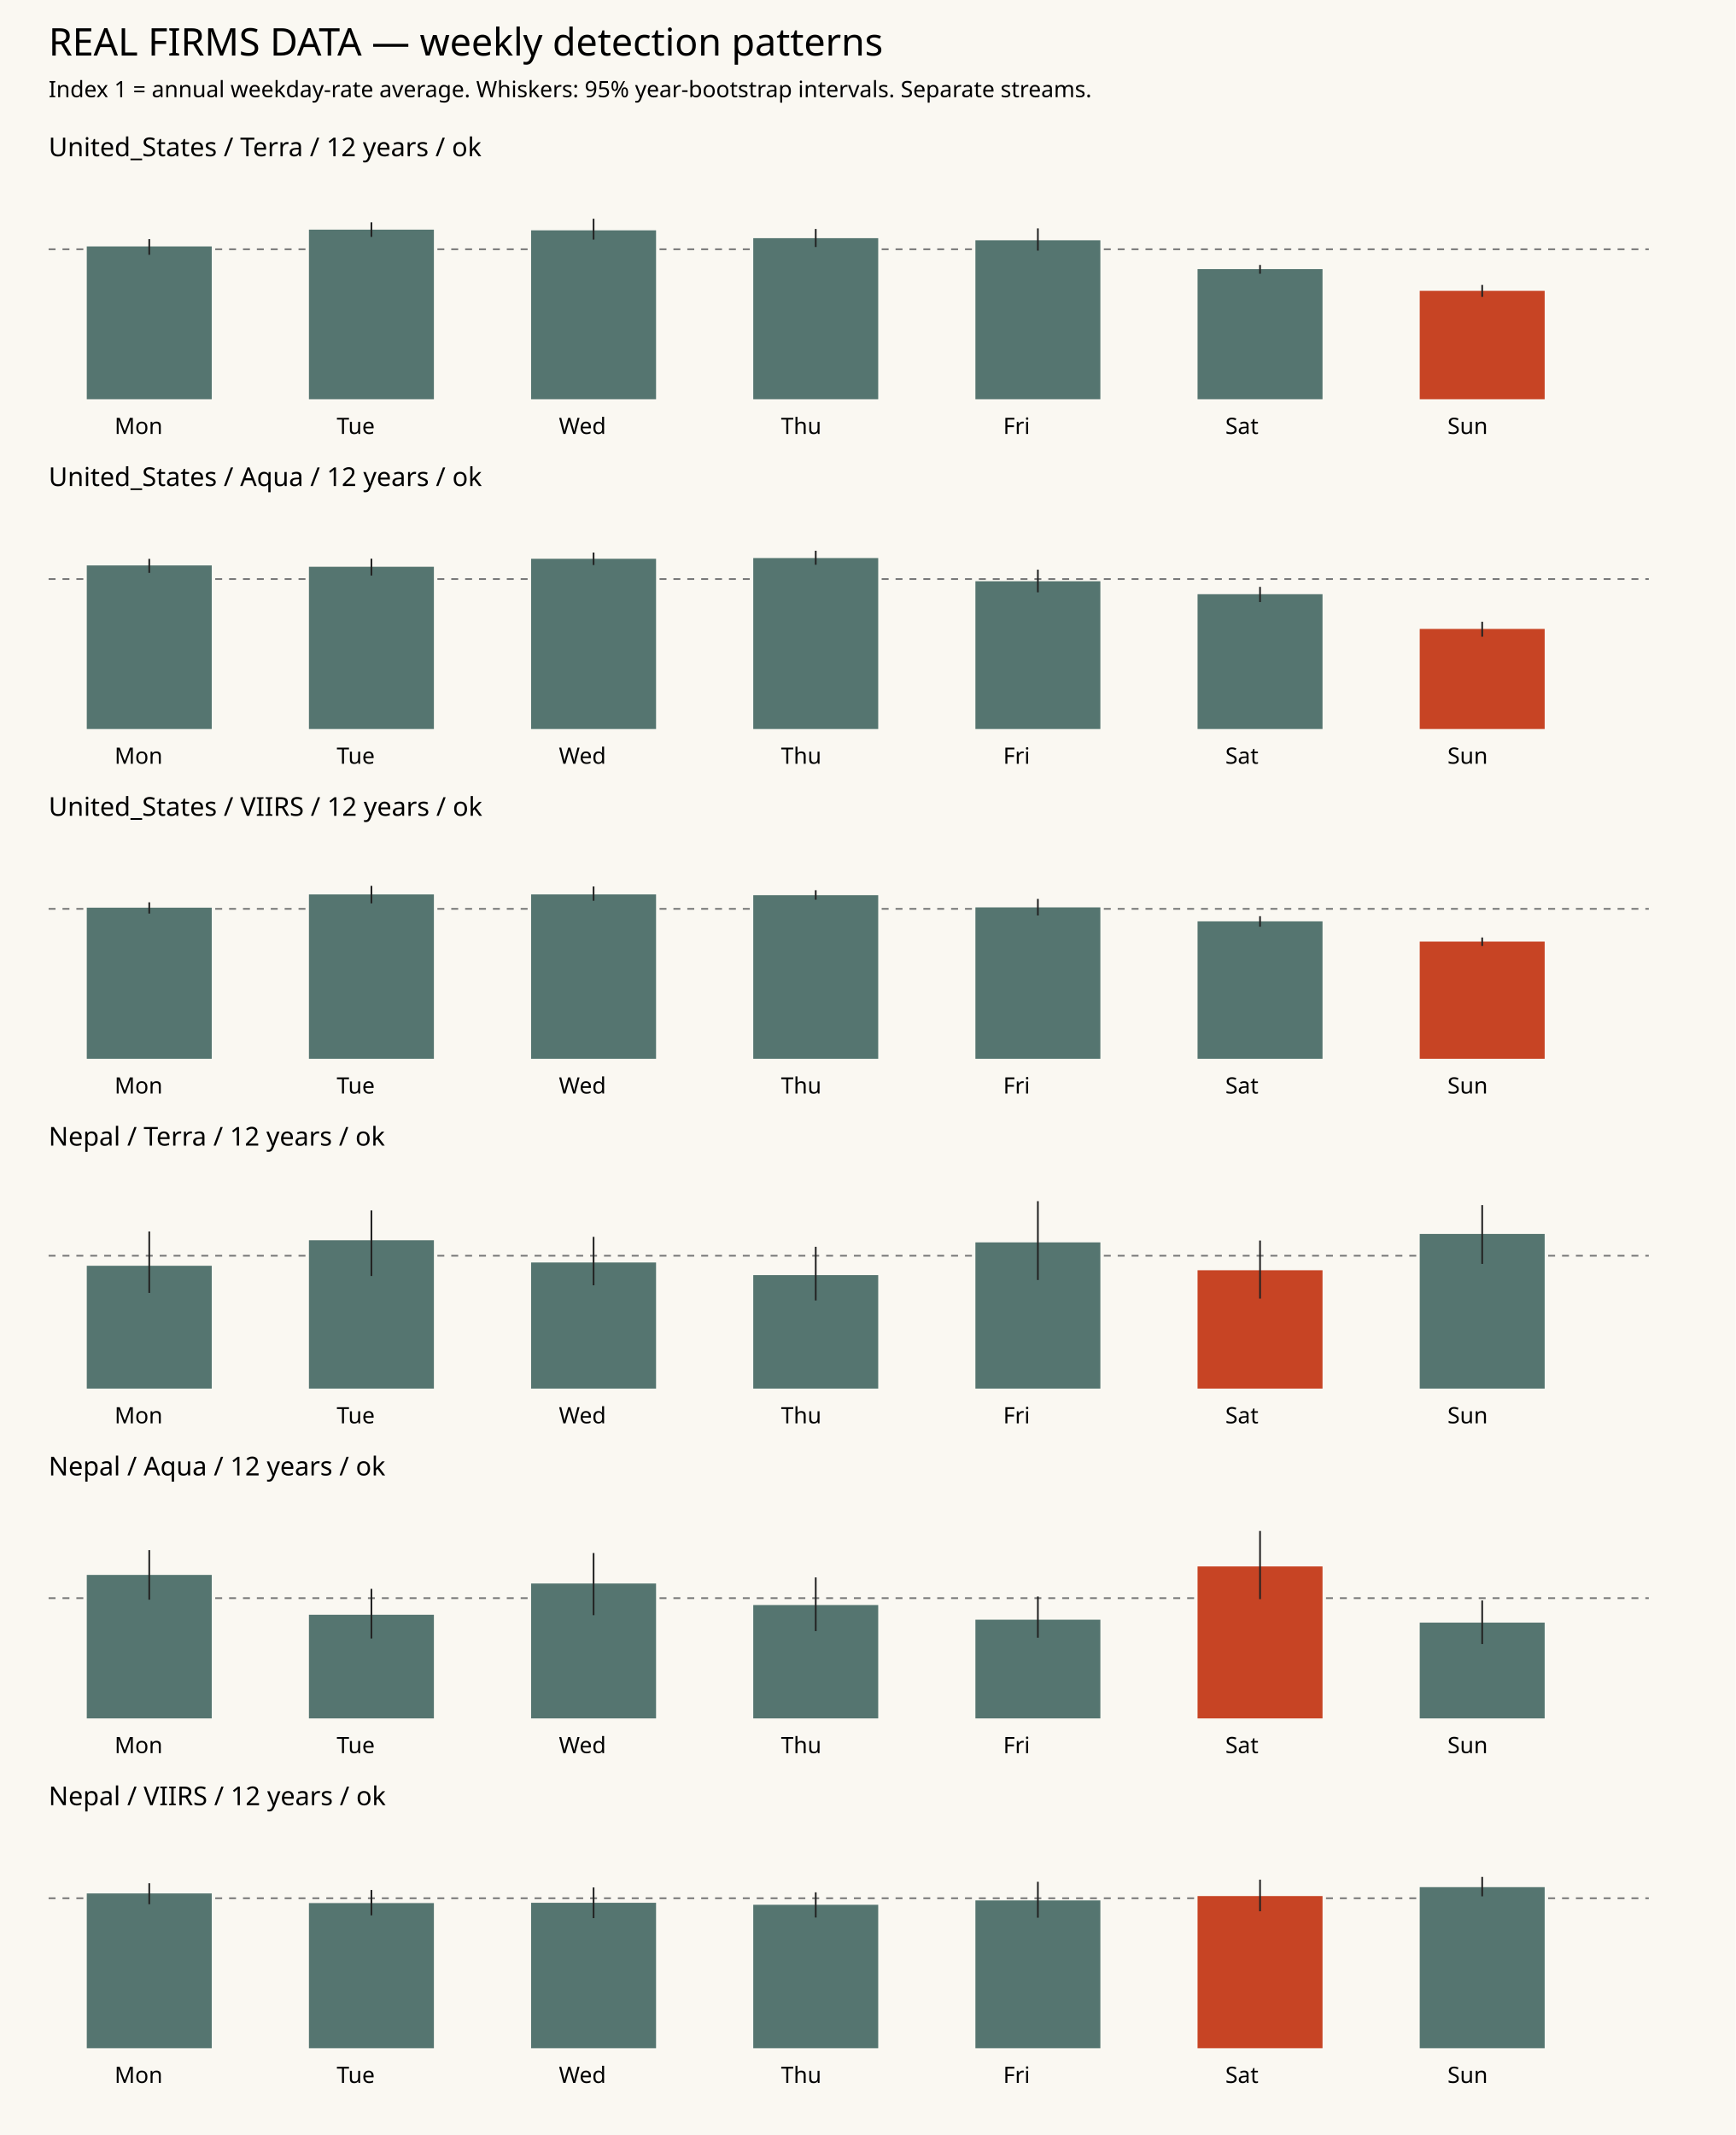
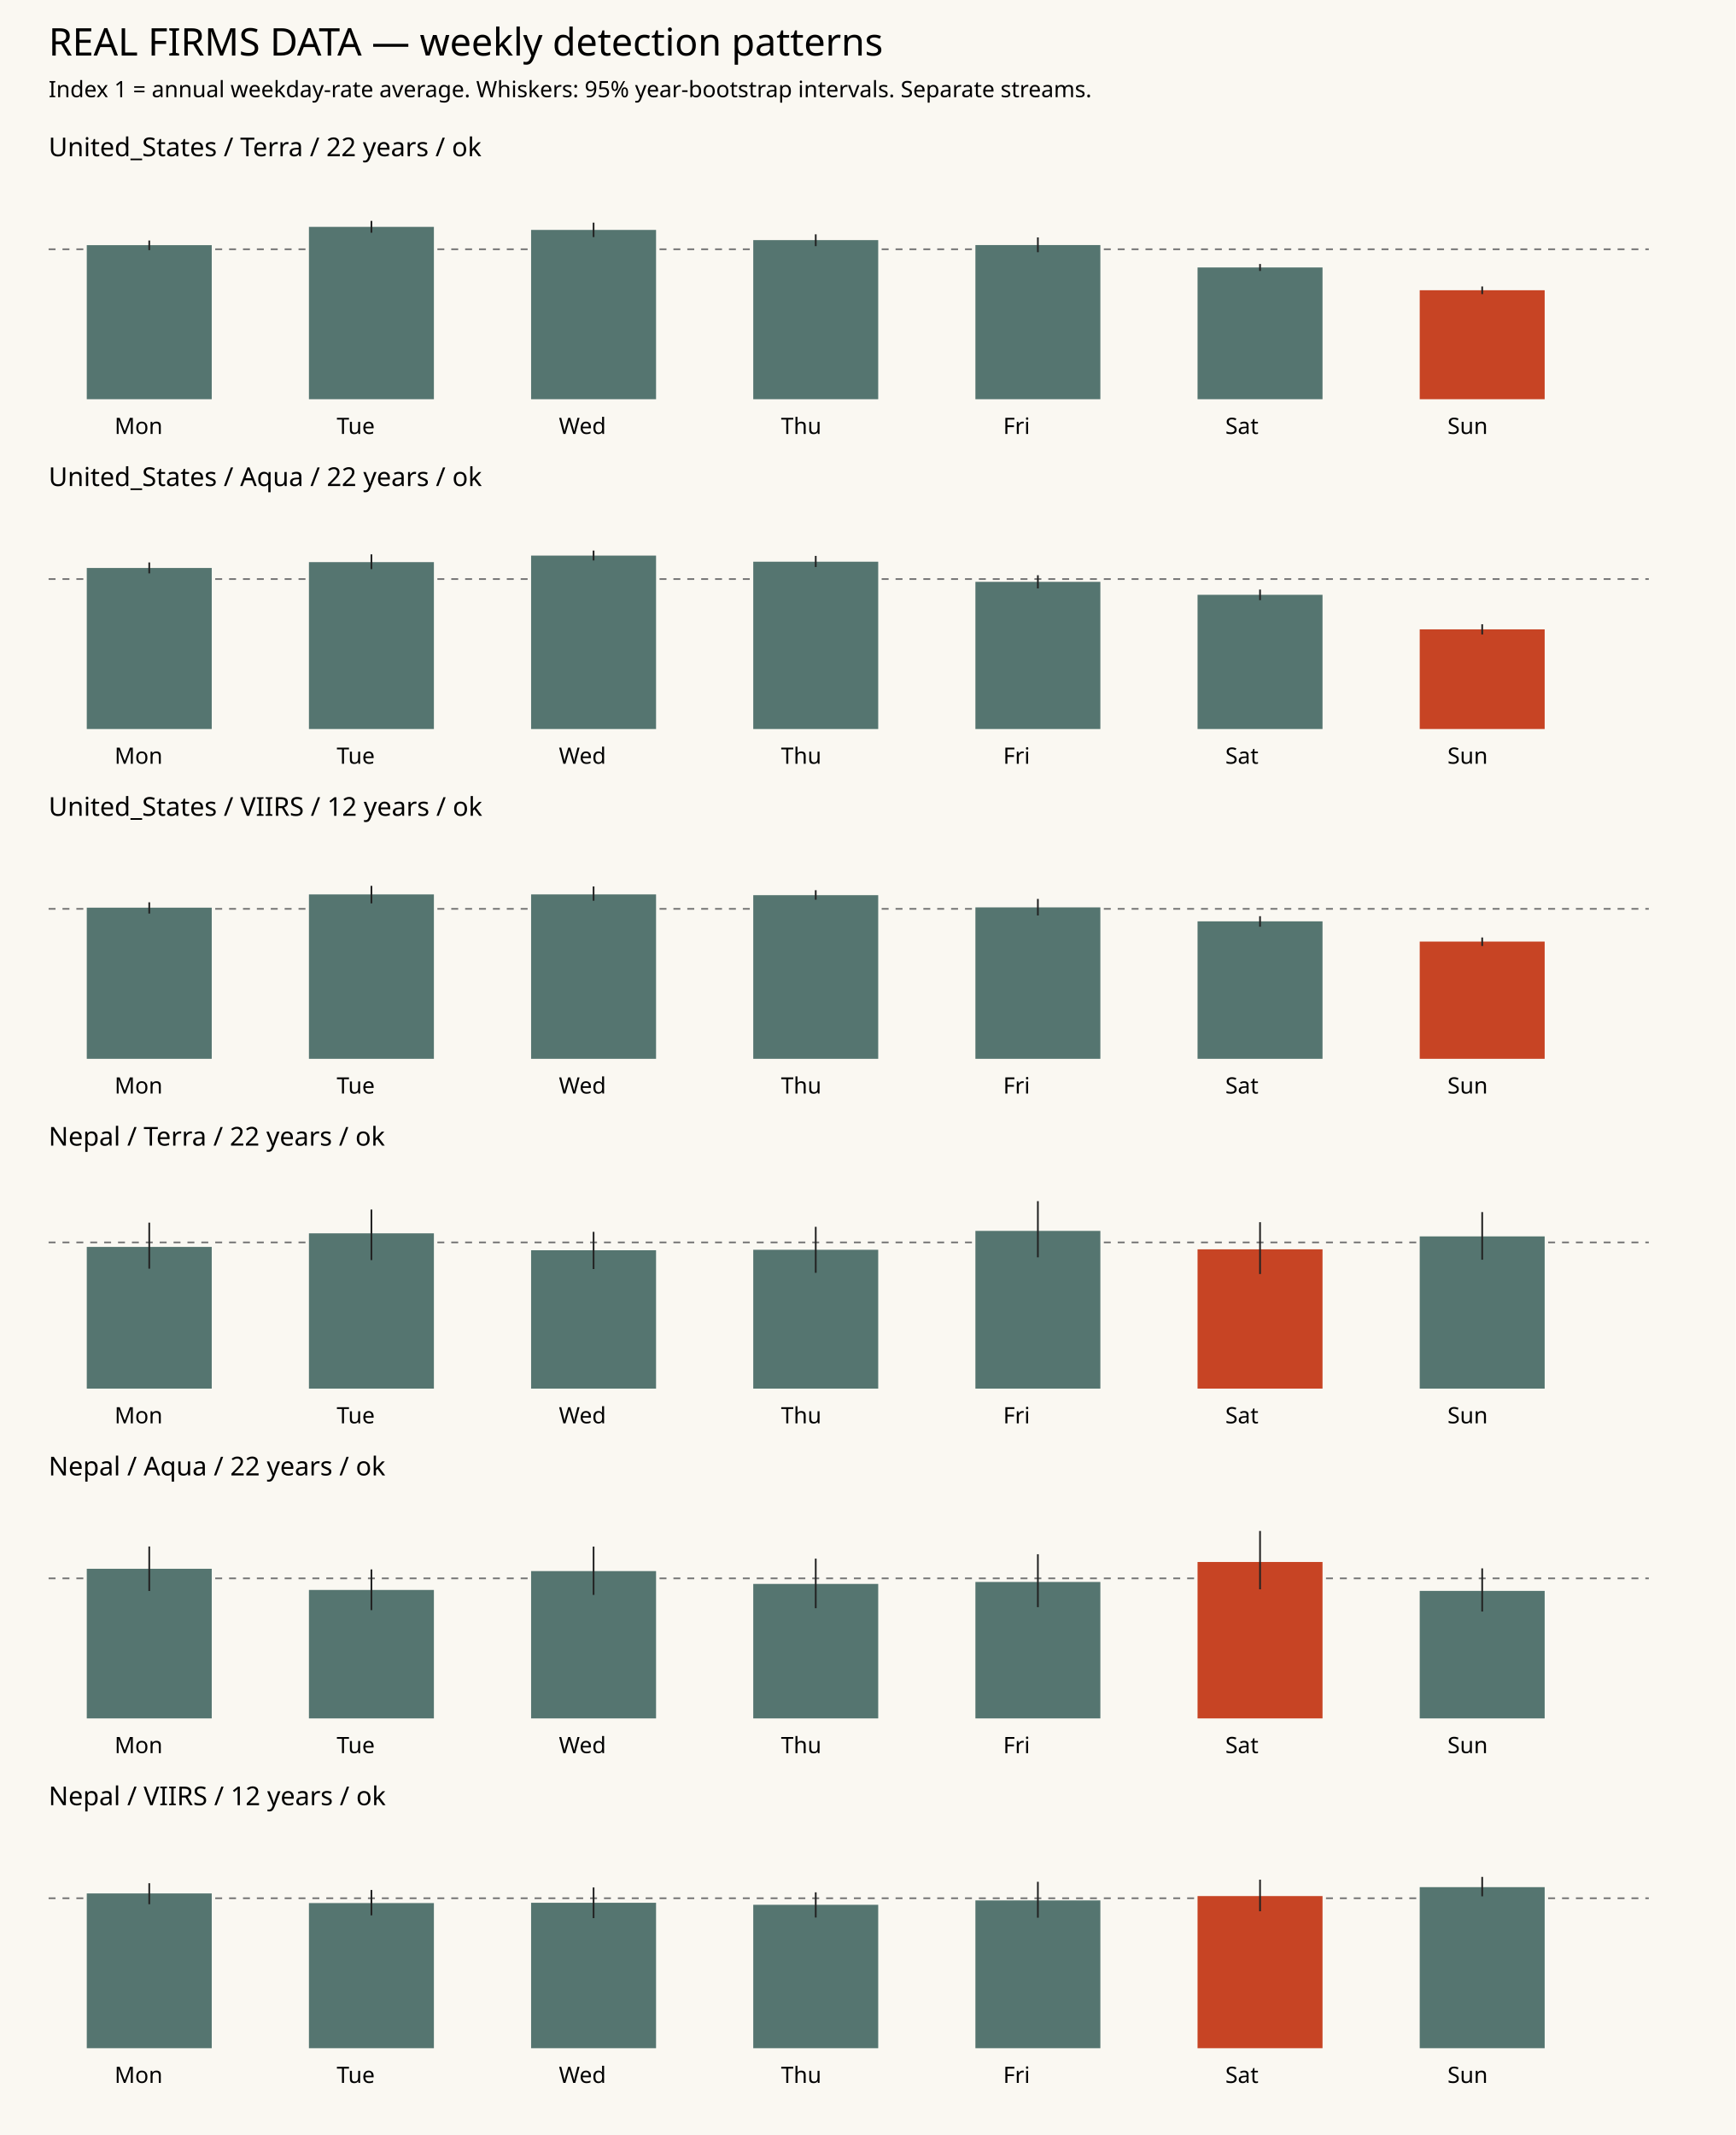
<svg xmlns="http://www.w3.org/2000/svg" width="1000" height="1230" viewBox="0 0 1000 1230">
  <rect width="100%" height="100%" fill="#faf8f2" />
  <text x="28" y="32" font-size="22" font-family="sans-serif">REAL FIRMS DATA — weekly detection patterns</text>
  <text x="28" y="56" font-size="13" font-family="sans-serif">Index 1 = annual weekday-rate average. Whiskers: 95% year-bootstrap intervals. Separate streams.</text>
-   <text x="28" y="90" font-size="15" font-family="sans-serif">United_States / Terra / 12 years / ok</text>
+   <text x="28" y="90" font-size="15" font-family="sans-serif">United_States / Terra / 22 years / ok</text>
  <line x1="28" x2="950" y1="143.6" y2="143.6" stroke="#777" stroke-dasharray="4 4" />
-   <rect x="50" y="141.97" width="72" height="88.03" fill="#557570" />
-   <line x1="86" x2="86" y1="137.77" y2="146.80" stroke="#222" />
+   <rect x="50" y="141.24" width="72" height="88.76" fill="#557570" />
+   <line x1="86" x2="86" y1="138.56" y2="144.11" stroke="#222" />
  <text x="66" y="250" font-size="13" font-family="sans-serif">Mon</text>
-   <rect x="178" y="132.30" width="72" height="97.70" fill="#557570" />
-   <line x1="214" x2="214" y1="128.08" y2="136.48" stroke="#222" />
+   <rect x="178" y="130.70" width="72" height="99.30" fill="#557570" />
+   <line x1="214" x2="214" y1="127.25" y2="134.07" stroke="#222" />
  <text x="194" y="250" font-size="13" font-family="sans-serif">Tue</text>
-   <rect x="306" y="132.70" width="72" height="97.30" fill="#557570" />
-   <line x1="342" x2="342" y1="126.02" y2="138.04" stroke="#222" />
+   <rect x="306" y="132.46" width="72" height="97.54" fill="#557570" />
+   <line x1="342" x2="342" y1="128.27" y2="136.59" stroke="#222" />
  <text x="322" y="250" font-size="13" font-family="sans-serif">Wed</text>
-   <rect x="434" y="137.22" width="72" height="92.78" fill="#557570" />
-   <line x1="470" x2="470" y1="131.91" y2="142.31" stroke="#222" />
+   <rect x="434" y="138.33" width="72" height="91.67" fill="#557570" />
+   <line x1="470" x2="470" y1="134.99" y2="141.80" stroke="#222" />
  <text x="450" y="250" font-size="13" font-family="sans-serif">Thu</text>
-   <rect x="562" y="138.43" width="72" height="91.57" fill="#557570" />
-   <line x1="598" x2="598" y1="131.56" y2="144.38" stroke="#222" />
+   <rect x="562" y="141.18" width="72" height="88.82" fill="#557570" />
+   <line x1="598" x2="598" y1="136.77" y2="145.30" stroke="#222" />
  <text x="578" y="250" font-size="13" font-family="sans-serif">Fri</text>
-   <rect x="690" y="155.02" width="72" height="74.98" fill="#557570" />
-   <line x1="726" x2="726" y1="152.63" y2="157.71" stroke="#222" />
+   <rect x="690" y="154.09" width="72" height="75.91" fill="#557570" />
+   <line x1="726" x2="726" y1="152.09" y2="156.10" stroke="#222" />
  <text x="706" y="250" font-size="13" font-family="sans-serif">Sat</text>
-   <rect x="818" y="167.56" width="72" height="62.44" fill="#c74424" />
-   <line x1="854" x2="854" y1="164.15" y2="171.04" stroke="#222" />
+   <rect x="818" y="167.21" width="72" height="62.79" fill="#c74424" />
+   <line x1="854" x2="854" y1="165.04" y2="169.44" stroke="#222" />
  <text x="834" y="250" font-size="13" font-family="sans-serif">Sun</text>
-   <text x="28" y="280" font-size="15" font-family="sans-serif">United_States / Aqua / 12 years / ok</text>
+   <text x="28" y="280" font-size="15" font-family="sans-serif">United_States / Aqua / 22 years / ok</text>
  <line x1="28" x2="950" y1="333.6" y2="333.6" stroke="#777" stroke-dasharray="4 4" />
-   <rect x="50" y="325.75" width="72" height="94.25" fill="#557570" />
-   <line x1="86" x2="86" y1="321.96" y2="330.04" stroke="#222" />
+   <rect x="50" y="327.22" width="72" height="92.78" fill="#557570" />
+   <line x1="86" x2="86" y1="324.03" y2="330.33" stroke="#222" />
  <text x="66" y="440" font-size="13" font-family="sans-serif">Mon</text>
-   <rect x="178" y="326.52" width="72" height="93.48" fill="#557570" />
-   <line x1="214" x2="214" y1="321.86" y2="331.58" stroke="#222" />
+   <rect x="178" y="323.85" width="72" height="96.15" fill="#557570" />
+   <line x1="214" x2="214" y1="319.37" y2="327.88" stroke="#222" />
  <text x="194" y="440" font-size="13" font-family="sans-serif">Tue</text>
-   <rect x="306" y="321.91" width="72" height="98.09" fill="#557570" />
-   <line x1="342" x2="342" y1="318.33" y2="325.53" stroke="#222" />
+   <rect x="306" y="320.08" width="72" height="99.92" fill="#557570" />
+   <line x1="342" x2="342" y1="317.19" y2="322.88" stroke="#222" />
  <text x="322" y="440" font-size="13" font-family="sans-serif">Wed</text>
-   <rect x="434" y="321.50" width="72" height="98.50" fill="#557570" />
-   <line x1="470" x2="470" y1="317.29" y2="325.36" stroke="#222" />
+   <rect x="434" y="323.61" width="72" height="96.39" fill="#557570" />
+   <line x1="470" x2="470" y1="320.26" y2="326.67" stroke="#222" />
  <text x="450" y="440" font-size="13" font-family="sans-serif">Thu</text>
-   <rect x="562" y="334.86" width="72" height="85.14" fill="#557570" />
-   <line x1="598" x2="598" y1="328.19" y2="341.24" stroke="#222" />
+   <rect x="562" y="335.20" width="72" height="84.80" fill="#557570" />
+   <line x1="598" x2="598" y1="331.39" y2="338.99" stroke="#222" />
  <text x="578" y="440" font-size="13" font-family="sans-serif">Fri</text>
-   <rect x="690" y="342.33" width="72" height="77.67" fill="#557570" />
-   <line x1="726" x2="726" y1="338.09" y2="346.85" stroke="#222" />
+   <rect x="690" y="342.67" width="72" height="77.33" fill="#557570" />
+   <line x1="726" x2="726" y1="339.65" y2="345.77" stroke="#222" />
  <text x="706" y="440" font-size="13" font-family="sans-serif">Sat</text>
-   <rect x="818" y="362.33" width="72" height="57.67" fill="#c74424" />
-   <line x1="854" x2="854" y1="358.20" y2="366.81" stroke="#222" />
+   <rect x="818" y="362.58" width="72" height="57.42" fill="#c74424" />
+   <line x1="854" x2="854" y1="359.63" y2="365.51" stroke="#222" />
  <text x="834" y="440" font-size="13" font-family="sans-serif">Sun</text>
  <text x="28" y="470" font-size="15" font-family="sans-serif">United_States / VIIRS / 12 years / ok</text>
  <line x1="28" x2="950" y1="523.6" y2="523.6" stroke="#777" stroke-dasharray="4 4" />
  <rect x="50" y="522.92" width="72" height="87.08" fill="#557570" />
  <line x1="86" x2="86" y1="519.83" y2="526.31" stroke="#222" />
  <text x="66" y="630" font-size="13" font-family="sans-serif">Mon</text>
  <rect x="178" y="515.28" width="72" height="94.72" fill="#557570" />
  <line x1="214" x2="214" y1="510.34" y2="520.44" stroke="#222" />
  <text x="194" y="630" font-size="13" font-family="sans-serif">Tue</text>
  <rect x="306" y="515.27" width="72" height="94.73" fill="#557570" />
  <line x1="342" x2="342" y1="510.69" y2="518.92" stroke="#222" />
  <text x="322" y="630" font-size="13" font-family="sans-serif">Wed</text>
  <rect x="434" y="515.72" width="72" height="94.28" fill="#557570" />
  <line x1="470" x2="470" y1="512.86" y2="518.33" stroke="#222" />
  <text x="450" y="630" font-size="13" font-family="sans-serif">Thu</text>
  <rect x="562" y="522.76" width="72" height="87.24" fill="#557570" />
  <line x1="598" x2="598" y1="517.87" y2="527.41" stroke="#222" />
  <text x="578" y="630" font-size="13" font-family="sans-serif">Fri</text>
  <rect x="690" y="530.80" width="72" height="79.20" fill="#557570" />
  <line x1="726" x2="726" y1="527.82" y2="533.89" stroke="#222" />
  <text x="706" y="630" font-size="13" font-family="sans-serif">Sat</text>
  <rect x="818" y="542.45" width="72" height="67.55" fill="#c74424" />
  <line x1="854" x2="854" y1="540.09" y2="545.00" stroke="#222" />
  <text x="834" y="630" font-size="13" font-family="sans-serif">Sun</text>
-   <text x="28" y="660" font-size="15" font-family="sans-serif">Nepal / Terra / 12 years / ok</text>
-   <line x1="28" x2="950" y1="723.445" y2="723.445" stroke="#777" stroke-dasharray="4 4" />
-   <rect x="50" y="729.22" width="72" height="70.78" fill="#557570" />
-   <line x1="86" x2="86" y1="709.47" y2="744.86" stroke="#222" />
+   <text x="28" y="660" font-size="15" font-family="sans-serif">Nepal / Terra / 22 years / ok</text>
+   <line x1="28" x2="950" y1="715.768" y2="715.768" stroke="#777" stroke-dasharray="4 4" />
+   <rect x="50" y="718.36" width="72" height="81.64" fill="#557570" />
+   <line x1="86" x2="86" y1="704.38" y2="730.90" stroke="#222" />
  <text x="66" y="820" font-size="13" font-family="sans-serif">Mon</text>
-   <rect x="178" y="714.52" width="72" height="85.48" fill="#557570" />
-   <line x1="214" x2="214" y1="697.33" y2="735.11" stroke="#222" />
+   <rect x="178" y="710.54" width="72" height="89.46" fill="#557570" />
+   <line x1="214" x2="214" y1="696.83" y2="725.96" stroke="#222" />
  <text x="194" y="820" font-size="13" font-family="sans-serif">Tue</text>
-   <rect x="306" y="727.33" width="72" height="72.67" fill="#557570" />
-   <line x1="342" x2="342" y1="712.56" y2="740.48" stroke="#222" />
+   <rect x="306" y="720.29" width="72" height="79.71" fill="#557570" />
+   <line x1="342" x2="342" y1="709.68" y2="731.11" stroke="#222" />
  <text x="322" y="820" font-size="13" font-family="sans-serif">Wed</text>
-   <rect x="434" y="734.60" width="72" height="65.40" fill="#557570" />
-   <line x1="470" x2="470" y1="718.28" y2="749.20" stroke="#222" />
+   <rect x="434" y="720.00" width="72" height="80.00" fill="#557570" />
+   <line x1="470" x2="470" y1="706.78" y2="733.28" stroke="#222" />
  <text x="450" y="820" font-size="13" font-family="sans-serif">Thu</text>
-   <rect x="562" y="715.75" width="72" height="84.25" fill="#557570" />
-   <line x1="598" x2="598" y1="692.00" y2="737.42" stroke="#222" />
+   <rect x="562" y="709.13" width="72" height="90.87" fill="#557570" />
+   <line x1="598" x2="598" y1="692.00" y2="724.37" stroke="#222" />
  <text x="578" y="820" font-size="13" font-family="sans-serif">Fri</text>
-   <rect x="690" y="731.81" width="72" height="68.19" fill="#c74424" />
-   <line x1="726" x2="726" y1="714.68" y2="748.12" stroke="#222" />
+   <rect x="690" y="719.75" width="72" height="80.25" fill="#c74424" />
+   <line x1="726" x2="726" y1="704.12" y2="733.98" stroke="#222" />
  <text x="706" y="820" font-size="13" font-family="sans-serif">Sat</text>
-   <rect x="818" y="710.89" width="72" height="89.11" fill="#557570" />
-   <line x1="854" x2="854" y1="694.27" y2="728.14" stroke="#222" />
+   <rect x="818" y="712.30" width="72" height="87.70" fill="#557570" />
+   <line x1="854" x2="854" y1="698.30" y2="725.74" stroke="#222" />
  <text x="834" y="820" font-size="13" font-family="sans-serif">Sun</text>
-   <text x="28" y="850" font-size="15" font-family="sans-serif">Nepal / Aqua / 12 years / ok</text>
-   <line x1="28" x2="950" y1="920.708" y2="920.708" stroke="#777" stroke-dasharray="4 4" />
-   <rect x="50" y="907.33" width="72" height="82.67" fill="#557570" />
-   <line x1="86" x2="86" y1="893.03" y2="921.60" stroke="#222" />
+   <text x="28" y="850" font-size="15" font-family="sans-serif">Nepal / Aqua / 22 years / ok</text>
+   <line x1="28" x2="950" y1="909.318" y2="909.318" stroke="#777" stroke-dasharray="4 4" />
+   <rect x="50" y="903.79" width="72" height="86.21" fill="#557570" />
+   <line x1="86" x2="86" y1="890.94" y2="916.58" stroke="#222" />
  <text x="66" y="1010" font-size="13" font-family="sans-serif">Mon</text>
-   <rect x="178" y="930.28" width="72" height="59.72" fill="#557570" />
-   <line x1="214" x2="214" y1="915.36" y2="943.96" stroke="#222" />
+   <rect x="178" y="915.99" width="72" height="74.01" fill="#557570" />
+   <line x1="214" x2="214" y1="904.16" y2="927.62" stroke="#222" />
  <text x="194" y="1010" font-size="13" font-family="sans-serif">Tue</text>
-   <rect x="306" y="912.28" width="72" height="77.72" fill="#557570" />
-   <line x1="342" x2="342" y1="894.72" y2="930.54" stroke="#222" />
+   <rect x="306" y="905.13" width="72" height="84.87" fill="#557570" />
+   <line x1="342" x2="342" y1="891.00" y2="918.85" stroke="#222" />
  <text x="322" y="1010" font-size="13" font-family="sans-serif">Wed</text>
-   <rect x="434" y="924.68" width="72" height="65.32" fill="#557570" />
-   <line x1="470" x2="470" y1="908.76" y2="939.68" stroke="#222" />
+   <rect x="434" y="912.52" width="72" height="77.48" fill="#557570" />
+   <line x1="470" x2="470" y1="897.94" y2="926.51" stroke="#222" />
  <text x="450" y="1010" font-size="13" font-family="sans-serif">Thu</text>
-   <rect x="562" y="933.12" width="72" height="56.88" fill="#557570" />
-   <line x1="598" x2="598" y1="919.75" y2="943.53" stroke="#222" />
+   <rect x="562" y="911.39" width="72" height="78.61" fill="#557570" />
+   <line x1="598" x2="598" y1="895.41" y2="925.90" stroke="#222" />
  <text x="578" y="1010" font-size="13" font-family="sans-serif">Fri</text>
-   <rect x="690" y="902.45" width="72" height="87.55" fill="#c74424" />
-   <line x1="726" x2="726" y1="882.00" y2="921.27" stroke="#222" />
+   <rect x="690" y="899.88" width="72" height="90.12" fill="#c74424" />
+   <line x1="726" x2="726" y1="882.00" y2="915.62" stroke="#222" />
  <text x="706" y="1010" font-size="13" font-family="sans-serif">Sat</text>
-   <rect x="818" y="934.81" width="72" height="55.19" fill="#557570" />
-   <line x1="854" x2="854" y1="922.04" y2="947.14" stroke="#222" />
+   <rect x="818" y="916.53" width="72" height="73.47" fill="#557570" />
+   <line x1="854" x2="854" y1="903.56" y2="928.42" stroke="#222" />
  <text x="834" y="1010" font-size="13" font-family="sans-serif">Sun</text>
  <text x="28" y="1040" font-size="15" font-family="sans-serif">Nepal / VIIRS / 12 years / ok</text>
  <line x1="28" x2="950" y1="1093.6" y2="1093.6" stroke="#777" stroke-dasharray="4 4" />
  <rect x="50" y="1090.83" width="72" height="89.17" fill="#557570" />
  <line x1="86" x2="86" y1="1084.94" y2="1097.05" stroke="#222" />
  <text x="66" y="1200" font-size="13" font-family="sans-serif">Mon</text>
  <rect x="178" y="1096.38" width="72" height="83.62" fill="#557570" />
  <line x1="214" x2="214" y1="1088.83" y2="1103.46" stroke="#222" />
  <text x="194" y="1200" font-size="13" font-family="sans-serif">Tue</text>
  <rect x="306" y="1096.21" width="72" height="83.79" fill="#557570" />
  <line x1="342" x2="342" y1="1087.39" y2="1105.05" stroke="#222" />
  <text x="322" y="1200" font-size="13" font-family="sans-serif">Wed</text>
  <rect x="434" y="1097.37" width="72" height="82.63" fill="#557570" />
  <line x1="470" x2="470" y1="1090.19" y2="1104.71" stroke="#222" />
  <text x="450" y="1200" font-size="13" font-family="sans-serif">Thu</text>
  <rect x="562" y="1094.85" width="72" height="85.15" fill="#557570" />
  <line x1="598" x2="598" y1="1084.12" y2="1104.81" stroke="#222" />
  <text x="578" y="1200" font-size="13" font-family="sans-serif">Fri</text>
  <rect x="690" y="1092.35" width="72" height="87.65" fill="#c74424" />
  <line x1="726" x2="726" y1="1082.90" y2="1101.11" stroke="#222" />
  <text x="706" y="1200" font-size="13" font-family="sans-serif">Sat</text>
  <rect x="818" y="1087.21" width="72" height="92.79" fill="#557570" />
  <line x1="854" x2="854" y1="1081.30" y2="1092.50" stroke="#222" />
  <text x="834" y="1200" font-size="13" font-family="sans-serif">Sun</text>
</svg>
